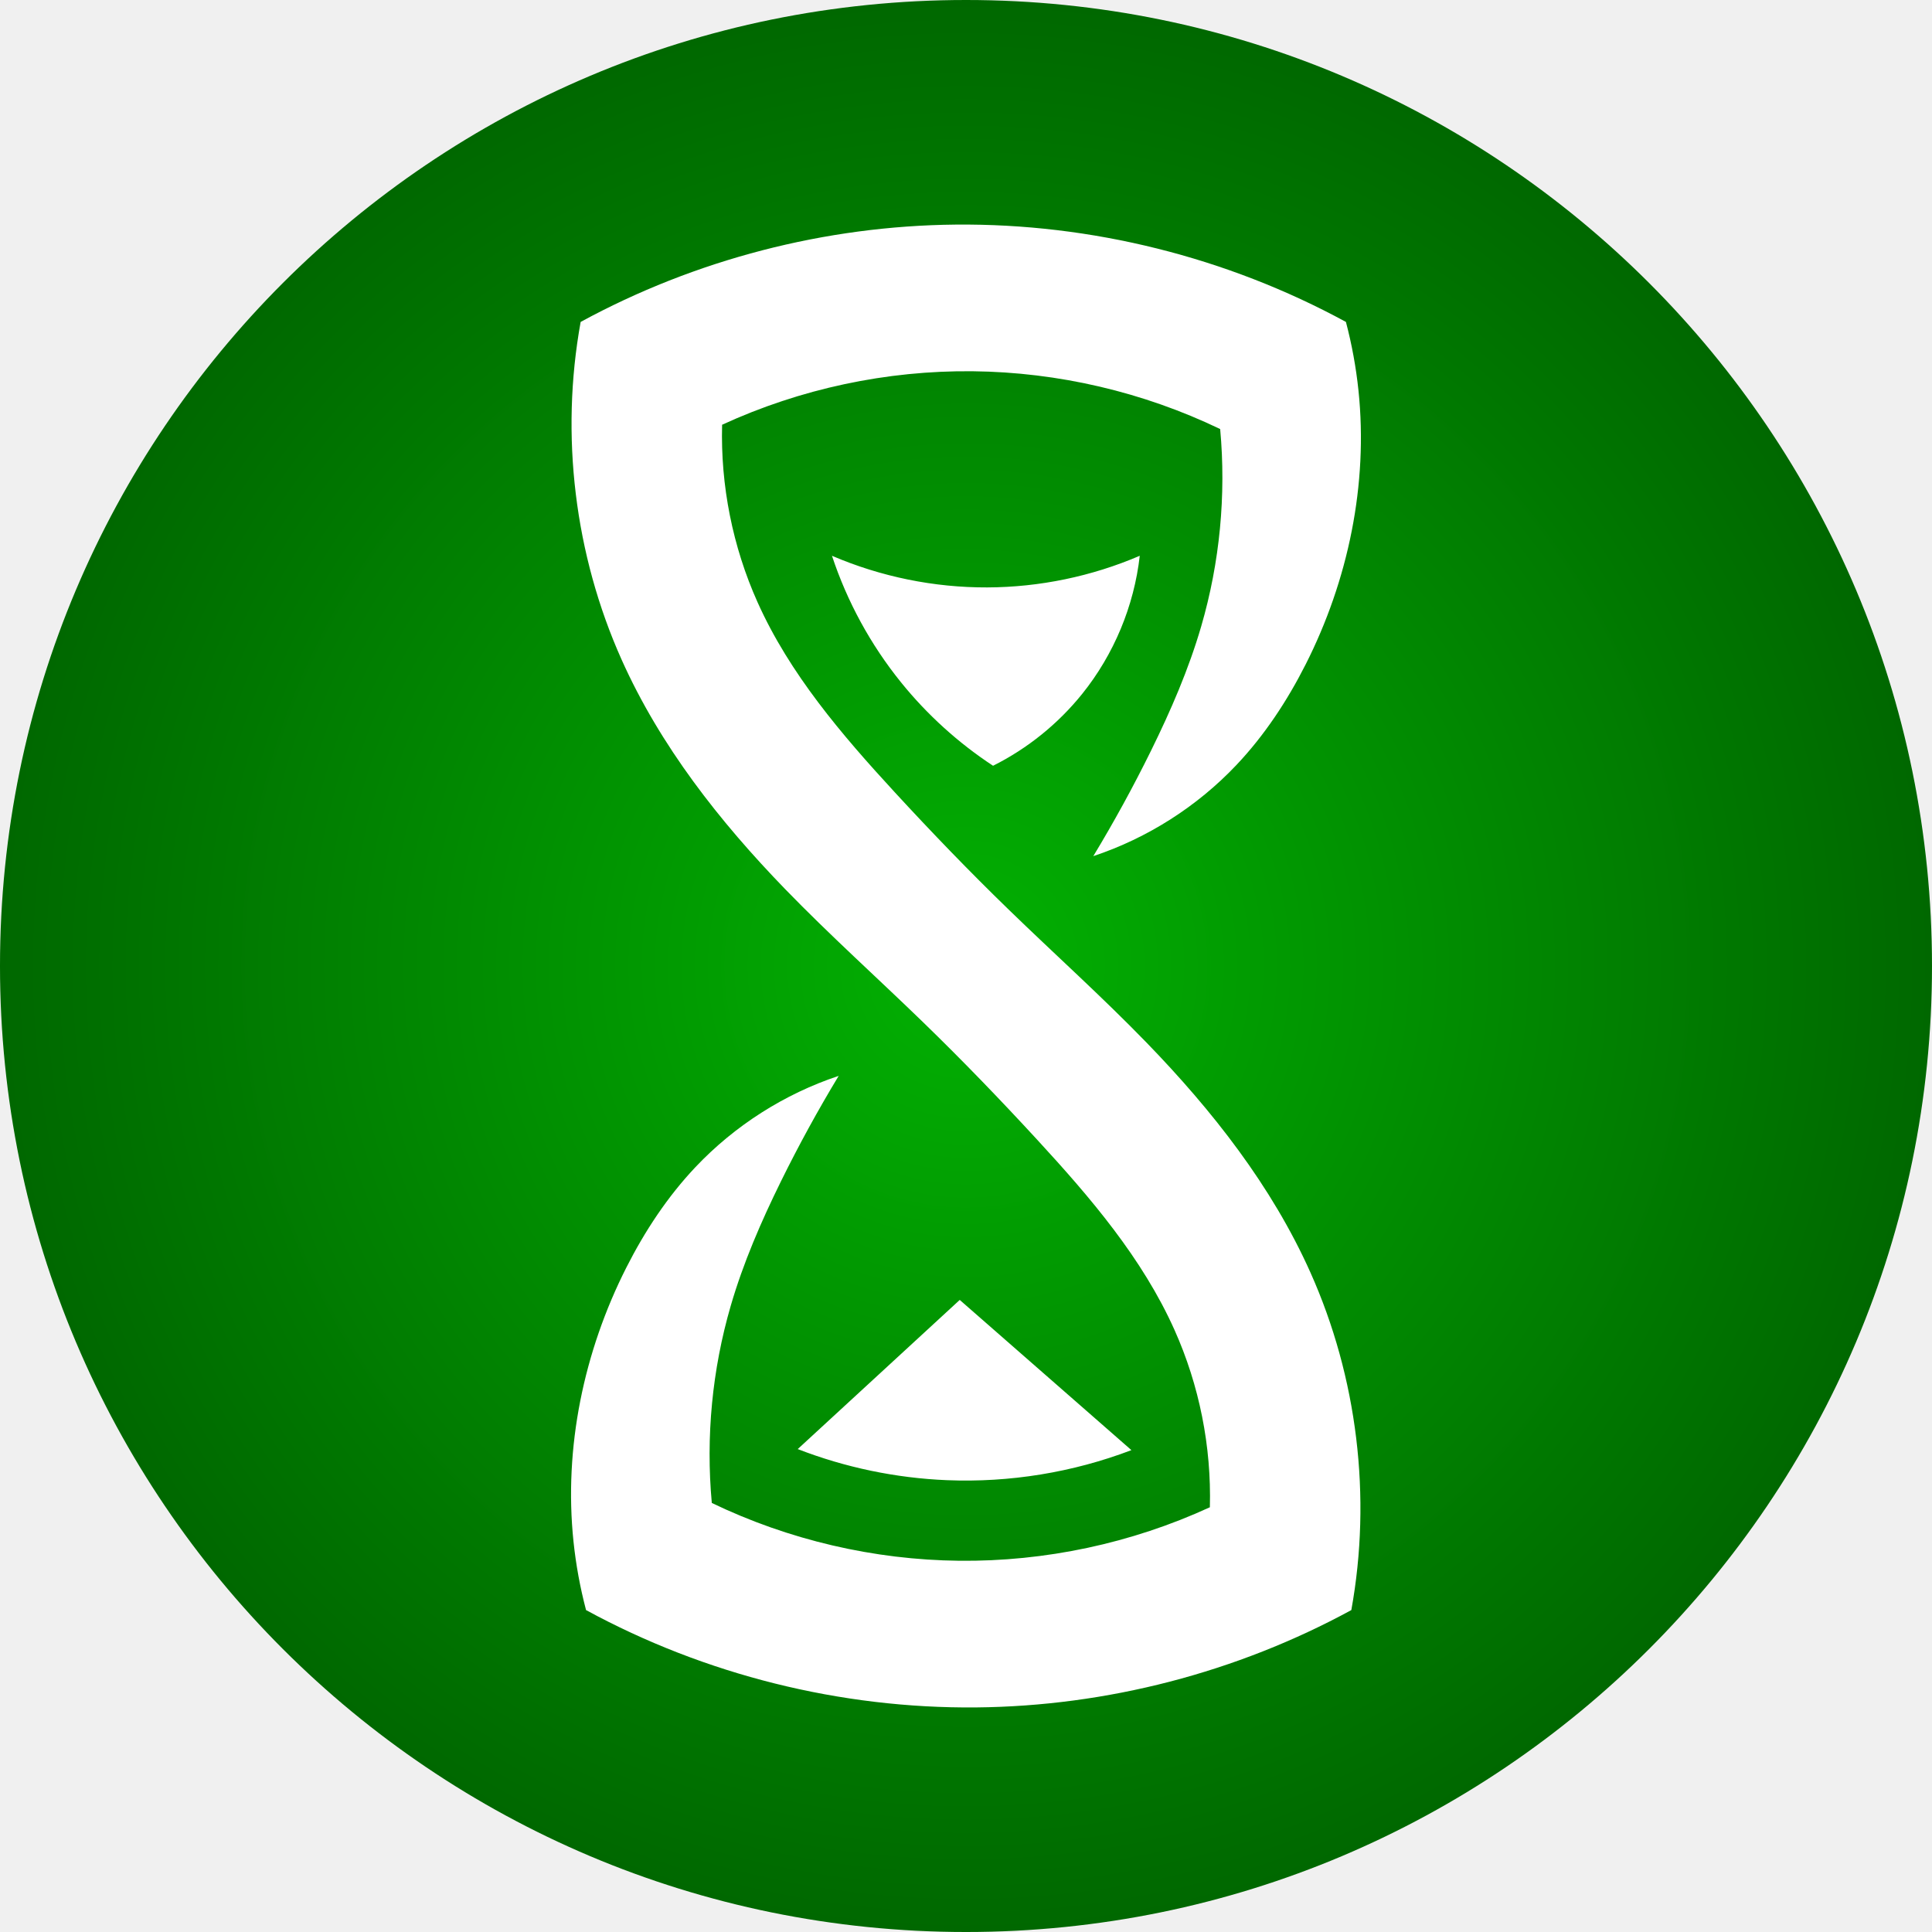
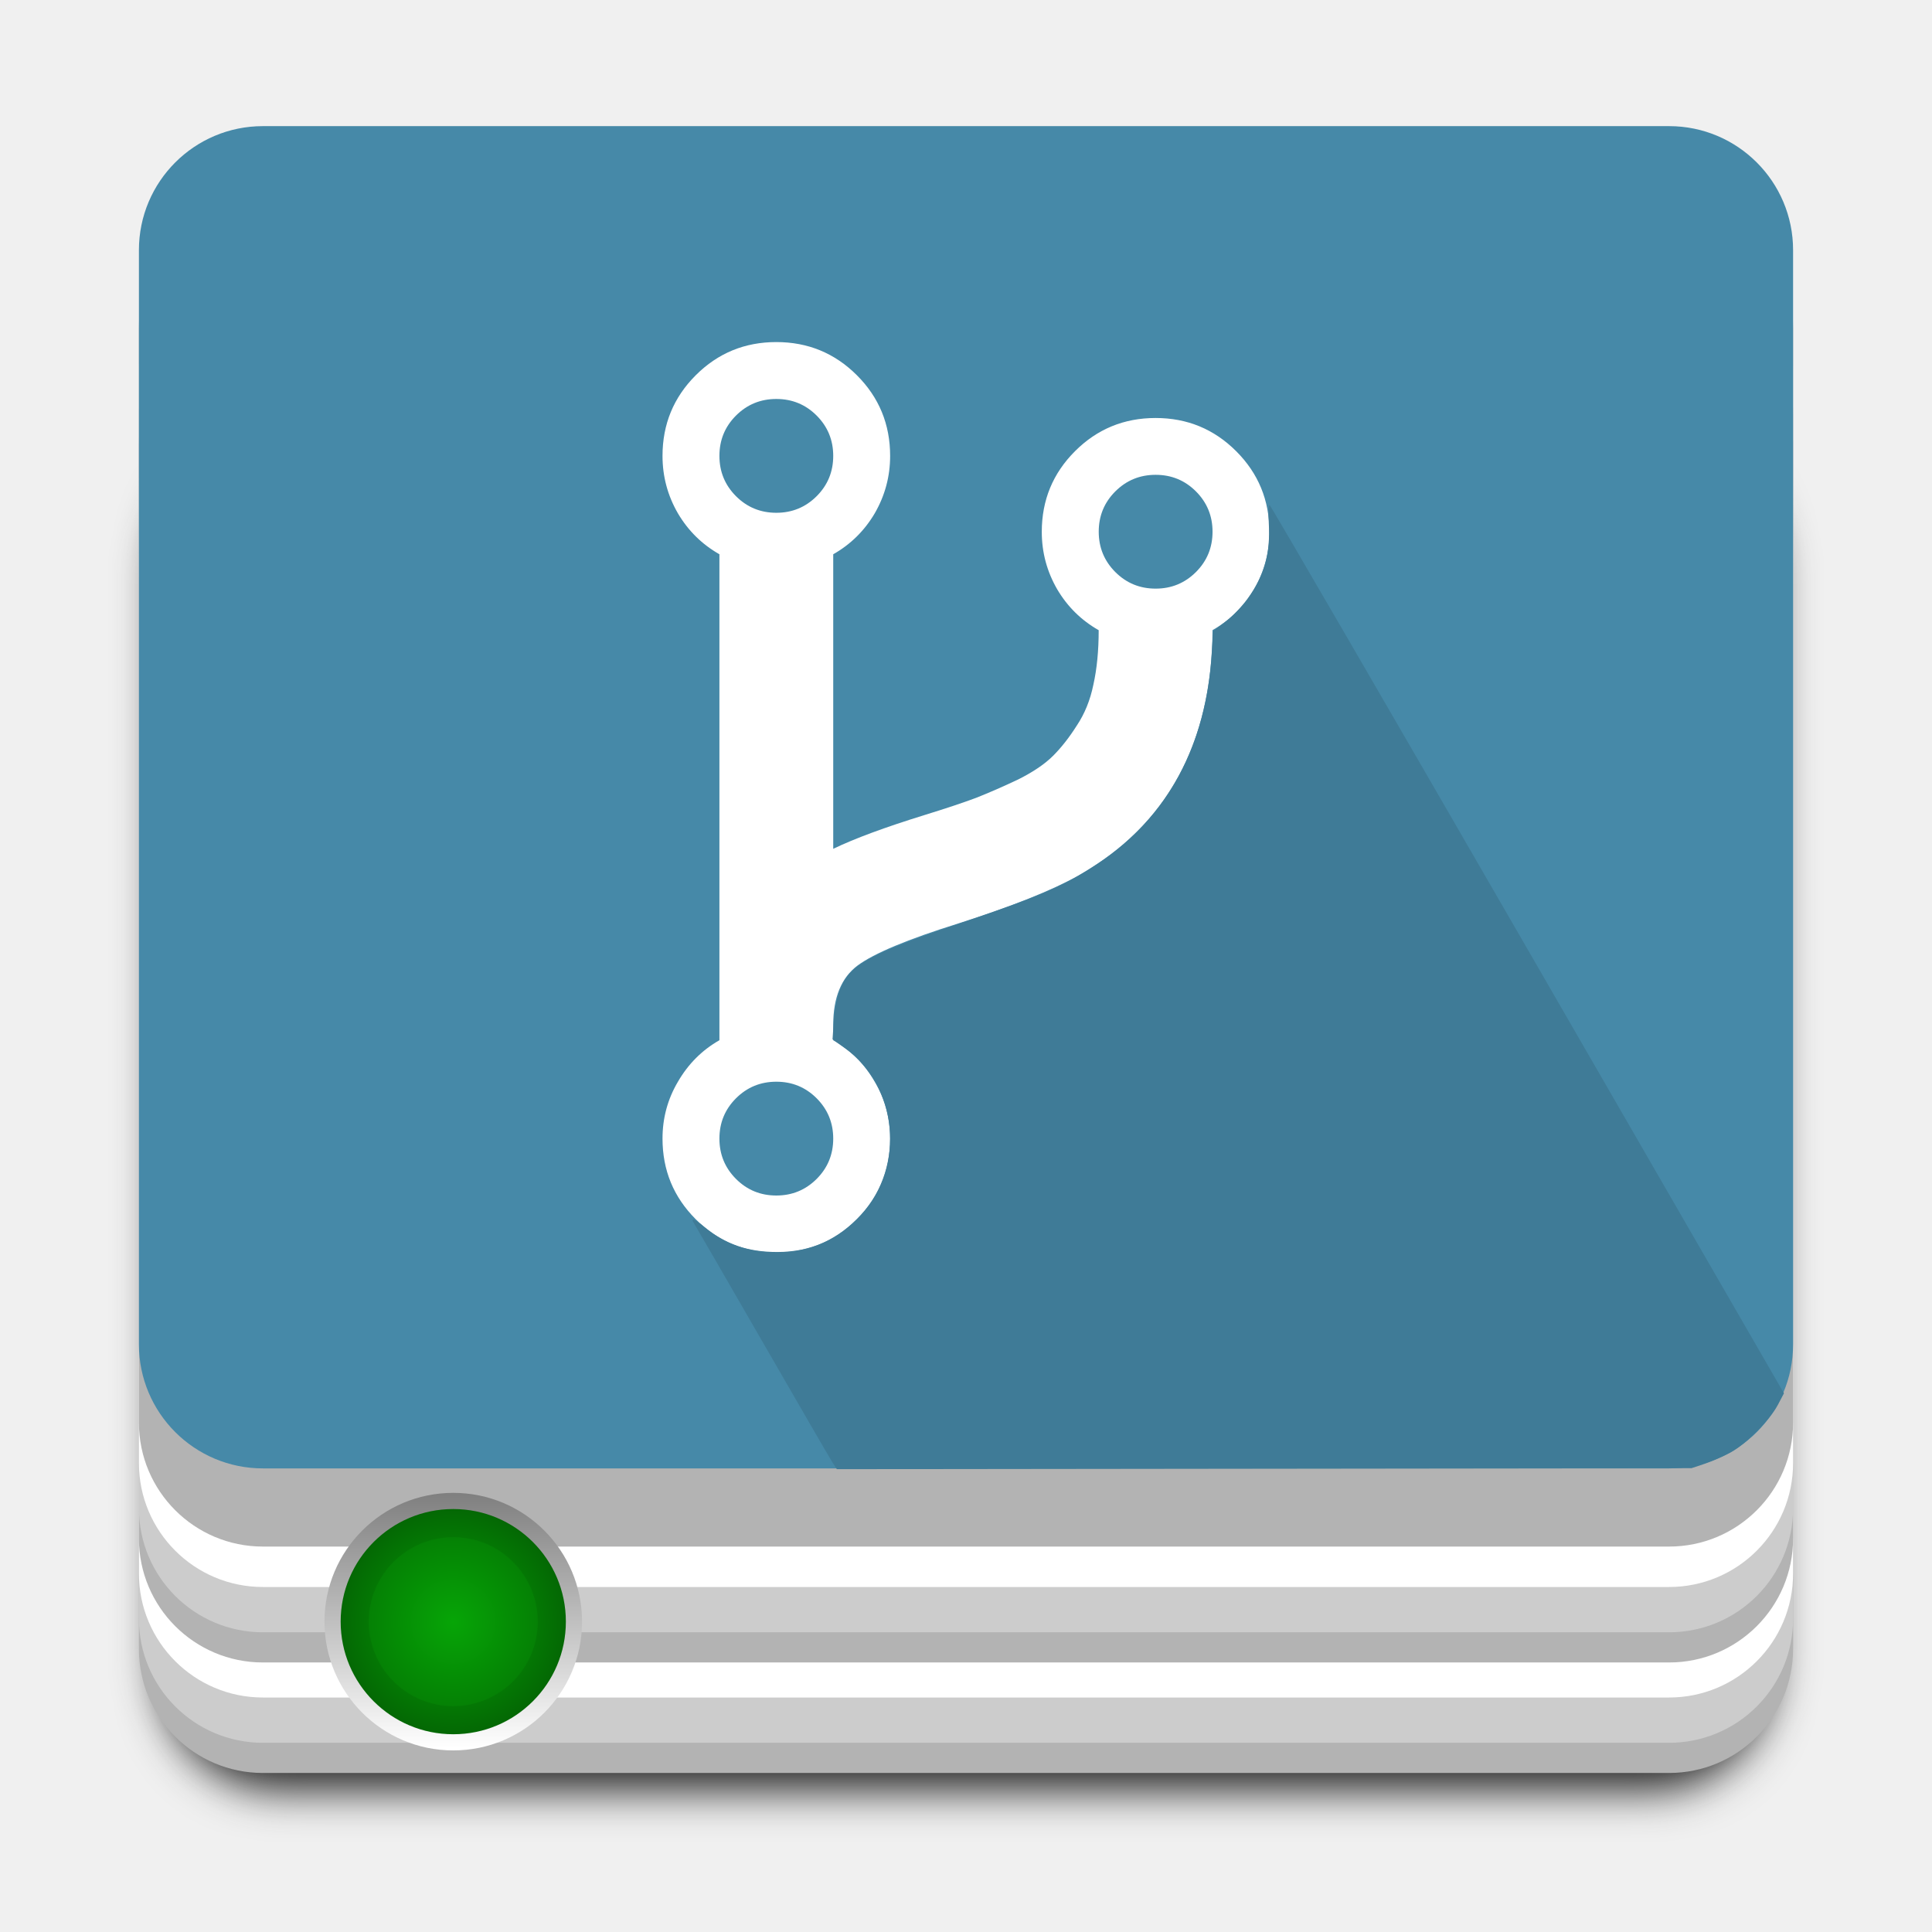
- <svg xmlns="http://www.w3.org/2000/svg" xmlns:xlink="http://www.w3.org/1999/xlink" width="768" height="768" id="svg3434" version="1.1">
-   <defs id="defs3436">
-     <linearGradient id="linearGradient5859">
-       <stop style="stop-color:#02b102;stop-opacity:1;" offset="0" id="stop5861" />
-       <stop style="stop-color:#006800;stop-opacity:1;" offset="1" id="stop5863" />
+ <svg xmlns="http://www.w3.org/2000/svg" xmlns:xlink="http://www.w3.org/1999/xlink" width="72.249mm" height="72.249mm" viewBox="0 0 256 256" id="svg2" version="1.1">
+   <defs id="defs4">
+     <linearGradient id="linearGradient8226">
+       <stop id="stop8228" offset="0" style="stop-color:#06a506;stop-opacity:1" />
+       <stop id="stop8230" offset="1" style="stop-color:#046804;stop-opacity:1" />
    </linearGradient>
-     <linearGradient id="linearGradient5824">
-       <stop style="stop-color:#009203;stop-opacity:1;" offset="0" id="stop5826" />
-       <stop style="stop-color:#006202;stop-opacity:0.69;" offset="1" id="stop5828" />
+     <linearGradient id="linearGradient8214">
+       <stop style="stop-color:#06a506;stop-opacity:1" offset="0" id="stop8216" />
+       <stop style="stop-color:#058105;stop-opacity:1" offset="1" id="stop8218" />
    </linearGradient>
-     <linearGradient id="linearGradient5816">
-       <stop style="stop-color:#36ff00;stop-opacity:1;" offset="0" id="stop5818" />
-       <stop style="stop-color:#1b9e2a;stop-opacity:0.633;" offset="1" id="stop5820" />
+     <linearGradient id="linearGradient8206">
+       <stop style="stop-color:#808080;stop-opacity:1;" offset="0" id="stop8208" />
+       <stop style="stop-color:#ffffff;stop-opacity:1" offset="1" id="stop8210" />
    </linearGradient>
-     <linearGradient id="linearGradient5806">
-       <stop style="stop-color:#009203;stop-opacity:0.163;" offset="0" id="stop5808" />
-       <stop style="stop-color:#009203;stop-opacity:0.69;" offset="1" id="stop5810" />
-     </linearGradient>
-     <linearGradient id="linearGradient5788">
-       <stop style="stop-color:#ffffff;stop-opacity:1;" offset="0" id="stop5790" />
-       <stop style="stop-color:#ffffff;stop-opacity:0;" offset="1" id="stop5792" />
-     </linearGradient>
-     <path style="fill:none;stroke:#000000;stroke-width:0.69;stroke-linecap:square;stroke-linejoin:round;stroke-miterlimit:4;stroke-opacity:1;stroke-dasharray:none;stroke-dashoffset:0" d="m 949.221,734.359 c 16.023,0.22 32.055,-5.667 44.129,-16.204 8.803,-7.683 15.5,-17.756 19.177,-28.846 3.677,-11.091 4.324,-23.169 1.854,-34.589" id="path3401-0" />
-     <radialGradient xlink:href="#linearGradient5859" id="radialGradient5867" cx="-1044.813" cy="1281.779" fx="-1044.813" fy="1281.779" r="284.698" gradientUnits="userSpaceOnUse" />
+     <filter style="color-interpolation-filters:sRGB" id="filter8145" x="-0.033" width="1.065" y="-0.04" height="1.08">
+       <feGaussianBlur stdDeviation="2.978" id="feGaussianBlur8147" />
+     </filter>
+     <linearGradient xlink:href="#linearGradient8206" id="linearGradient8212" x1="323.217" y1="622.444" x2="323.217" y2="656.032" gradientUnits="userSpaceOnUse" />
+     <radialGradient xlink:href="#linearGradient8226" id="radialGradient8220" cx="323.488" cy="639.238" fx="323.488" fy="639.238" r="14.921" gradientUnits="userSpaceOnUse" />
+     <radialGradient xlink:href="#linearGradient8214" id="radialGradient8224" gradientUnits="userSpaceOnUse" cx="323.488" cy="639.238" fx="323.488" fy="639.238" r="14.921" gradientTransform="matrix(0.7503114,0,0,0.7503114,80.7712,159.6105)" />
  </defs>
-   <g id="layer1" transform="translate(0,-284.3622)">
-     <g style="display:inline" transform="matrix(3.170578,0,0,3.170578,15231.132,-1164.245)" id="g3350">
-       <path transform="matrix(0.425411,0,0,0.425411,-4238.309,32.72145)" d="m -760.116,1281.779 c 0,157.234 -127.464,284.698 -284.698,284.698 -157.234,0 -284.698,-127.463 -284.698,-284.698 0,-157.234 127.464,-284.698 284.698,-284.698 157.234,0 284.698,127.464 284.698,284.698 z" id="path3348" style="fill:url(#radialGradient5867);stroke:none;fill-opacity:1" />
-       <path d="m -4679.391,552.899 c -4.356,-2.862 -8.265,-6.404 -11.541,-10.459 -3.807,-4.712 -6.755,-10.117 -8.656,-15.868 6.13,2.632 12.804,3.992 19.475,3.967 6.551,-0.024 13.095,-1.382 19.114,-3.967 -0.711,6.295 -3.244,12.374 -7.213,17.311 -3.023,3.76 -6.865,6.859 -11.18,9.016 m -5.792,89.571 c 7.862,0.323 15.786,-0.967 23.139,-3.767 l -21.524,-18.832 -20.312,18.7 c 5.962,2.313 12.307,3.636 18.697,3.899 m 11.325,-42.686 c 6.669,7.244 13.189,14.856 17.213,23.843 3.116,6.957 4.644,14.619 4.437,22.239 -9.817,4.515 -20.641,6.824 -31.446,6.707 -10.696,-0.116 -21.36,-2.609 -30.999,-7.246 -0.763,-8.292 0.047,-16.727 2.374,-24.723 1.568,-5.388 3.811,-10.558 6.29,-15.592 2.222,-4.512 4.64,-8.928 7.242,-13.232 -6.794,2.26 -13.016,6.221 -17.938,11.421 -3.523,3.722 -6.373,8.048 -8.688,12.62 -5.337,10.543 -7.849,22.582 -6.621,34.334 0.303,2.902 0.83,5.781 1.574,8.602 14.923,8.121 31.935,12.364 48.924,12.204 16.355,-0.155 32.657,-4.385 47.024,-12.204 2.576,-14.201 0.761,-29.168 -5.135,-42.342 -4.84,-10.815 -12.283,-20.289 -20.531,-28.796 -5.578,-5.753 -11.547,-11.11 -17.298,-16.69 -4.903,-4.757 -9.648,-9.676 -14.275,-14.703 -6.669,-7.244 -13.188,-14.856 -17.213,-23.843 -3.116,-6.957 -4.644,-14.619 -4.437,-22.239 9.817,-4.515 20.641,-6.824 31.446,-6.707 10.696,0.116 21.36,2.609 30.999,7.246 0.763,8.292 -0.047,16.727 -2.374,24.723 -1.568,5.388 -3.811,10.558 -6.29,15.592 -2.222,4.512 -4.64,8.928 -7.243,13.232 6.794,-2.26 13.016,-6.221 17.938,-11.421 3.523,-3.722 6.373,-8.048 8.688,-12.62 5.337,-10.543 7.849,-22.582 6.621,-34.334 -0.303,-2.902 -0.83,-5.781 -1.573,-8.602 -14.923,-8.121 -31.935,-12.364 -48.924,-12.204 -16.355,0.155 -32.657,4.385 -47.024,12.204 -2.576,14.201 -0.761,29.168 5.135,42.342 4.841,10.815 12.283,20.289 20.531,28.796 5.578,5.753 11.547,11.11 17.298,16.69 4.903,4.757 9.648,9.676 14.275,14.703" style="fill:#ffffff;fill-opacity:1;fill-rule:evenodd;stroke:none" id="path3332" />
+   <g id="layer1" transform="translate(-263.4286,-424.3622)">
+     <g id="g8183" transform="translate(242.6928,0)">
+       <rect transform="matrix(0.9747272,0,0,1.000983,3.758973,-0.5626543)" ry="16.429" y="483.434" x="39.143" height="177.857" width="219.186" id="rect8111" style="opacity:1;fill:#1a1a1a;fill-opacity:1;stroke:none;stroke-width:1;stroke-linecap:round;stroke-linejoin:round;stroke-miterlimit:4;stroke-dasharray:none;stroke-dashoffset:0;stroke-opacity:1;filter:url(#filter8145)" />
+       <rect ry="16.429" y="481.434" x="39.143" height="177.857" width="219.186" id="rect8113" style="opacity:1;fill:#b3b3b3;fill-opacity:1;stroke:none;stroke-width:1;stroke-linecap:round;stroke-linejoin:round;stroke-miterlimit:4;stroke-dasharray:none;stroke-dashoffset:0;stroke-opacity:1" />
+       <rect style="opacity:1;fill:#cccccc;fill-opacity:1;stroke:none;stroke-width:1;stroke-linecap:round;stroke-linejoin:round;stroke-miterlimit:4;stroke-dasharray:none;stroke-dashoffset:0;stroke-opacity:1" id="rect8081" width="219.186" height="177.857" x="39.143" y="477.434" ry="16.429" />
+       <rect ry="16.429" y="471.434" x="39.143" height="177.857" width="219.186" id="rect8115" style="opacity:1;fill:#ffffff;fill-opacity:1;stroke:none;stroke-width:1;stroke-linecap:round;stroke-linejoin:round;stroke-miterlimit:4;stroke-dasharray:none;stroke-dashoffset:0;stroke-opacity:1" />
+       <rect ry="16.429" y="466.791" x="39.143" height="177.857" width="219.186" id="rect8085" style="opacity:1;fill:#b3b3b3;fill-opacity:1;stroke:none;stroke-width:1;stroke-linecap:round;stroke-linejoin:round;stroke-miterlimit:4;stroke-dasharray:none;stroke-dashoffset:0;stroke-opacity:1" />
+       <rect style="opacity:1;fill:#cccccc;fill-opacity:1;stroke:none;stroke-width:1;stroke-linecap:round;stroke-linejoin:round;stroke-miterlimit:4;stroke-dasharray:none;stroke-dashoffset:0;stroke-opacity:1" id="rect8123" width="219.186" height="177.857" x="39.143" y="462.791" ry="16.429" />
+       <rect ry="16.429" y="456.791" x="39.143" height="177.857" width="219.186" id="rect8125" style="opacity:1;fill:#ffffff;fill-opacity:1;stroke:none;stroke-width:1;stroke-linecap:round;stroke-linejoin:round;stroke-miterlimit:4;stroke-dasharray:none;stroke-dashoffset:0;stroke-opacity:1" />
+       <rect style="opacity:1;fill:#b3b3b3;fill-opacity:1;stroke:none;stroke-width:1;stroke-linecap:round;stroke-linejoin:round;stroke-miterlimit:4;stroke-dasharray:none;stroke-dashoffset:0;stroke-opacity:1" id="rect8087" width="219.186" height="177.857" x="39.143" y="451.434" ry="16.429" />
+       <rect ry="16.429" y="441.076" x="39.143" height="177.857" width="219.186" id="rect8089" style="opacity:1;fill:#4689a8;fill-opacity:1;stroke:none;stroke-width:1;stroke-linecap:round;stroke-linejoin:round;stroke-miterlimit:4;stroke-dasharray:none;stroke-dashoffset:0;stroke-opacity:1" />
+       <g transform="matrix(5.677892,0,0,5.677892,-1961.064,-2398.63)" id="text8091" style="font-style:normal;font-variant:normal;font-weight:600;font-stretch:normal;font-size:24.785px;line-height:125%;font-family:'Work Sans';-inkscape-font-specification:'Work Sans, Semi-Bold';text-align:start;letter-spacing:0px;word-spacing:0px;writing-mode:lr-tb;text-anchor:start;fill:#ffffff;fill-opacity:1;stroke:none;stroke-width:1px;stroke-linecap:butt;stroke-linejoin:miter;stroke-opacity:1">
+         <path id="path8096" style="fill:#ffffff;fill-opacity:1" d="m 368.096,524.703 q 0.387,-0.387 0.387,-0.941 0,-0.553 -0.387,-0.941 -0.387,-0.387 -0.941,-0.387 -0.553,0 -0.941,0.387 -0.387,0.387 -0.387,0.941 0,0.553 0.387,0.941 0.387,0.387 0.941,0.387 0.553,0 0.941,-0.387 z m 0,-15.933 q 0.387,-0.387 0.387,-0.941 0,-0.553 -0.387,-0.941 -0.387,-0.387 -0.941,-0.387 -0.553,0 -0.941,0.387 -0.387,0.387 -0.387,0.941 0,0.553 0.387,0.941 0.387,0.387 0.941,0.387 0.553,0 0.941,-0.387 z m 8.852,1.77 q 0.387,-0.387 0.387,-0.941 0,-0.553 -0.387,-0.941 -0.387,-0.387 -0.941,-0.387 -0.553,0 -0.941,0.387 -0.387,0.387 -0.387,0.941 0,0.553 0.387,0.941 0.387,0.387 0.941,0.387 0.553,0 0.941,-0.387 z m 1.715,-0.941 q 0,0.719 -0.36,1.342 -0.36,0.609 -0.968,0.954 -0.028,3.969 -3.126,5.726 -0.941,0.526 -2.808,1.12 -1.77,0.553 -2.351,0.982 -0.567,0.429 -0.567,1.383 l 0,0.36 q 0.609,0.346 0.968,0.968 0.36,0.609 0.36,1.328 0,1.106 -0.775,1.881 -0.775,0.775 -1.881,0.775 -1.106,0 -1.881,-0.775 -0.775,-0.775 -0.775,-1.881 0,-0.719 0.36,-1.328 0.36,-0.622 0.968,-0.968 l 0,-11.341 q -0.609,-0.346 -0.968,-0.954 -0.36,-0.622 -0.36,-1.342 0,-1.106 0.775,-1.881 0.775,-0.775 1.881,-0.775 1.106,0 1.881,0.775 0.775,0.775 0.775,1.881 0,0.719 -0.36,1.342 -0.36,0.609 -0.968,0.954 l 0,6.874 q 0.747,-0.36 2.13,-0.788 0.761,-0.235 1.203,-0.401 0.456,-0.18 0.982,-0.429 0.526,-0.263 0.816,-0.553 0.29,-0.29 0.553,-0.705 0.277,-0.415 0.387,-0.954 0.124,-0.553 0.124,-1.272 -0.609,-0.346 -0.968,-0.954 -0.36,-0.622 -0.36,-1.342 0,-1.106 0.775,-1.881 0.775,-0.775 1.881,-0.775 1.106,0 1.881,0.775 0.775,0.775 0.775,1.881 z" />
+       </g>
+       <path transform="translate(263.4286,424.3622)" id="path8157" d="m -123.26,200.959 c -1.222,-2.115 -2.83,-4.809 -3.573,-5.988 -1.84,-2.919 -21.435,-36.934 -21.687,-37.646 -0.124,-0.352 0.195,-0.211 0.836,0.369 4.18,3.778 9.588,4.794 14.912,2.802 2.673,-1 5.816,-3.901 7.212,-6.656 0.979,-1.933 1.055,-2.367 1.055,-6.019 0,-3.728 -0.062,-4.062 -1.174,-6.322 -0.818,-1.662 -1.836,-2.984 -3.356,-4.36 l -2.182,-1.974 0.208,-2.476 c 0.476,-5.68 2.229,-7.044 14.446,-11.25 11.732,-4.038 15.635,-5.808 19.674,-8.923 7.673,-5.918 11.233,-13.161 12.395,-25.223 0.215,-2.23 0.285,-2.367 1.784,-3.479 2.004,-1.487 3.494,-3.67 4.471,-6.551 0.644,-1.899 0.748,-2.832 0.603,-5.445 -0.096,-1.734 -0.053,-3.02 0.095,-2.857 0.244,0.267 16.968,29.21 55.067,95.296 7.361,12.768 14.122,24.585 15.026,26.259 l 1.643,3.045 -1.071,2.232 c -1.525,3.178 -4.277,5.856 -7.693,7.487 l -2.793,1.334 -51.839,0.095 -51.839,0.095 -2.222,-3.845 z" style="opacity:1;fill:#000000;fill-opacity:0;stroke:none;stroke-width:1;stroke-linecap:round;stroke-linejoin:round;stroke-miterlimit:4;stroke-dasharray:none;stroke-dashoffset:0;stroke-opacity:1" />
+       <path transform="translate(263.4286,424.3622)" id="path8159" d="m -123.921,199.703 c -1.631,-2.799 -3.696,-6.295 -4.589,-7.768 -4.791,-7.908 -19.444,-33.632 -19.262,-33.815 0.117,-0.117 0.783,0.221 1.479,0.752 3.985,3.04 9.972,3.527 14.62,1.189 2.095,-1.054 5.085,-4.059 6.091,-6.123 1.296,-2.658 1.673,-5.136 1.245,-8.188 -0.5,-3.571 -1.71,-5.839 -4.51,-8.459 l -2.356,-2.204 0.234,-2.38 c 0.131,-1.332 0.59,-3.087 1.043,-3.987 1.394,-2.769 3.754,-3.958 16.672,-8.393 14.597,-5.012 21.044,-9.785 25.328,-18.75 1.783,-3.731 2.74,-7.396 3.295,-12.616 0.304,-2.858 0.579,-4.084 0.97,-4.316 1.602,-0.953 3.755,-3.432 4.768,-5.488 0.984,-1.999 1.167,-2.802 1.293,-5.669 0.08,-1.837 0.274,-3.34 0.429,-3.34 0.281,0 5.68,9.266 33.814,58.036 25.442,44.102 33.917,58.857 35.289,61.429 0.733,1.375 1.497,2.706 1.698,2.958 0.507,0.636 -0.167,2.735 -1.549,4.82 -2.327,3.513 -6.184,6.145 -10.264,7.003 -1.34,0.282 -16.619,0.398 -52.333,0.398 l -50.441,0 -2.966,-5.089 z" style="opacity:1;fill:#000000;fill-opacity:0;stroke:none;stroke-width:1;stroke-linecap:round;stroke-linejoin:round;stroke-miterlimit:4;stroke-dasharray:none;stroke-dashoffset:0;stroke-opacity:1" />
+       <path transform="translate(263.4286,424.3622)" id="path8163" d="m -123.77,199.881 c -1.553,-2.701 -3.174,-5.393 -3.601,-5.982 -0.655,-0.905 -18.836,-32.28 -20.144,-34.763 -0.676,-1.284 -0.288,-1.26 1.748,0.111 2.63,1.77 5.221,2.451 8.581,2.257 8.945,-0.518 15.13,-9.216 12.563,-17.666 -0.887,-2.921 -2.986,-6.001 -5.074,-7.449 l -1.503,-1.041 0.233,-2.509 c 0.275,-2.962 1.28,-5.236 2.84,-6.426 1.683,-1.283 5.046,-2.694 12.211,-5.12 3.545,-1.201 8.166,-2.904 10.27,-3.785 13.232,-5.544 20.012,-15.018 21.17,-29.583 0.201,-2.526 0.367,-3.154 0.876,-3.316 1.099,-0.349 3.933,-3.696 4.921,-5.812 0.767,-1.644 0.978,-2.69 1.082,-5.364 0.083,-2.154 0.263,-3.277 0.511,-3.194 0.382,0.127 67.385,115.851 68.326,118.007 0.272,0.624 0.995,1.983 1.607,3.02 1.003,1.701 1.074,2.011 0.728,3.168 -1.334,4.452 -6.538,8.86 -11.756,9.957 -1.34,0.282 -16.618,0.398 -52.328,0.398 l -50.436,0 -2.825,-4.911 z" style="opacity:1;fill:#ff0000;fill-opacity:0;stroke:none;stroke-width:1;stroke-linecap:round;stroke-linejoin:round;stroke-miterlimit:4;stroke-dasharray:none;stroke-dashoffset:0;stroke-opacity:1" />
+       <path transform="translate(263.4286,424.3622)" id="path8167" d="m -127.653,193.459 c -2.567,-4.087 -20.309,-35.149 -20.162,-35.297 0.096,-0.096 1.018,0.392 2.048,1.085 3.923,2.64 9.492,3.085 13.698,1.096 9.268,-4.384 10.82,-17.431 2.803,-23.559 l -1.905,-1.456 0.206,-2.362 c 0.526,-6.02 2.06,-7.191 15.389,-11.757 12.618,-4.322 17.107,-6.641 21.799,-11.264 5.365,-5.287 8.251,-11.796 9.172,-20.688 l 0.407,-3.929 2.014,-1.846 c 3.386,-3.104 5.183,-7.611 4.728,-11.858 -0.123,-1.144 -0.048,-1.522 0.278,-1.413 0.245,0.082 6.655,10.909 14.246,24.062 14.535,25.186 29.729,51.505 45.096,78.116 8.819,15.272 9.209,16.026 8.699,16.804 -0.982,1.498 -4.027,3.536 -6.974,4.668 -1.964,0.754 -1.981,0.754 -56.331,0.85 l -54.366,0.096 -0.845,-1.346 z" style="opacity:1;fill:#ff0000;fill-opacity:0;stroke:none;stroke-width:1;stroke-linecap:round;stroke-linejoin:round;stroke-miterlimit:4;stroke-dasharray:none;stroke-dashoffset:0;stroke-opacity:1" />
+       <path transform="translate(263.4286,424.3622)" id="path8169" d="m -127.653,193.459 c -2.567,-4.087 -20.309,-35.149 -20.162,-35.297 0.096,-0.096 1.018,0.392 2.048,1.085 3.923,2.64 9.492,3.085 13.698,1.096 9.268,-4.384 10.82,-17.431 2.803,-23.559 l -1.905,-1.456 0.206,-2.362 c 0.526,-6.02 2.06,-7.191 15.389,-11.757 12.618,-4.322 17.107,-6.641 21.799,-11.264 5.365,-5.287 8.251,-11.796 9.172,-20.688 l 0.407,-3.929 2.014,-1.846 c 3.386,-3.104 5.183,-7.611 4.728,-11.858 -0.123,-1.144 -0.048,-1.522 0.278,-1.413 0.245,0.082 6.655,10.909 14.246,24.062 14.535,25.186 29.729,51.505 45.096,78.116 8.819,15.272 9.209,16.026 8.699,16.804 -0.982,1.498 -4.027,3.536 -6.974,4.668 -1.964,0.754 -1.981,0.754 -56.331,0.85 l -54.366,0.096 -0.845,-1.346 z" style="opacity:1;fill:#ff0000;fill-opacity:0;stroke:none;stroke-width:1;stroke-linecap:round;stroke-linejoin:round;stroke-miterlimit:4;stroke-dasharray:none;stroke-dashoffset:0;stroke-opacity:1" />
+       <path transform="translate(263.4286,424.3622)" id="path8181" d="m -132.42,193.72 c -0.336,-0.523 -4.505,-7.712 -9.264,-15.976 -4.76,-8.264 -8.819,-15.282 -9.021,-15.594 -0.556,-0.861 0.003,-0.683 1.35,0.431 2.792,2.307 5.753,3.321 9.684,3.316 4.415,-0.005 8.031,-1.622 11.087,-4.956 5.884,-6.421 4.856,-17.032 -2.134,-22.036 l -1.658,-1.187 0.159,-2.362 c 0.175,-2.612 0.796,-4.696 1.784,-5.991 1.583,-2.076 4.944,-3.643 15.397,-7.179 10.422,-3.526 13.458,-4.854 17.935,-7.848 9.139,-6.111 14.238,-15.593 14.984,-27.864 l 0.173,-2.853 1.641,-1.253 c 0.95,-0.725 2.193,-2.019 2.951,-3.072 2.213,-3.073 3,-5.892 2.783,-9.966 -0.083,-1.563 -0.041,-2.445 0.115,-2.393 0.136,0.045 15.524,26.543 34.196,58.883 l 33.948,58.801 -0.82,1.55 c -1.086,2.053 -4.151,5.135 -6.25,6.287 -0.903,0.495 -2.437,1.166 -3.409,1.491 l -1.768,0.591 -56.626,0.066 -56.626,0.066 -0.61,-0.95 z" style="opacity:1;fill:#3f7b97;fill-opacity:1;stroke:none;stroke-width:1;stroke-linecap:round;stroke-linejoin:round;stroke-miterlimit:4;stroke-dasharray:none;stroke-dashoffset:0;stroke-opacity:1" />
    </g>
+     <circle style="opacity:1;fill:url(#linearGradient8212);fill-opacity:1;stroke:none;stroke-width:1;stroke-linecap:round;stroke-linejoin:round;stroke-miterlimit:4;stroke-dasharray:none;stroke-dashoffset:0;stroke-opacity:1" id="path8202" cx="323.488" cy="639.238" r="17.064" />
+     <circle style="opacity:1;fill:url(#radialGradient8220);fill-opacity:1;stroke:none;stroke-width:1;stroke-linecap:round;stroke-linejoin:round;stroke-miterlimit:4;stroke-dasharray:none;stroke-dashoffset:0;stroke-opacity:1" id="circle8222" cx="323.488" cy="639.238" r="14.921" />
+     <circle r="11.196" cy="639.238" cx="323.488" id="circle8204" style="opacity:1;fill:url(#radialGradient8224);fill-opacity:1;stroke:none;stroke-width:1;stroke-linecap:round;stroke-linejoin:round;stroke-miterlimit:4;stroke-dasharray:none;stroke-dashoffset:0;stroke-opacity:1" />
  </g>
</svg>
